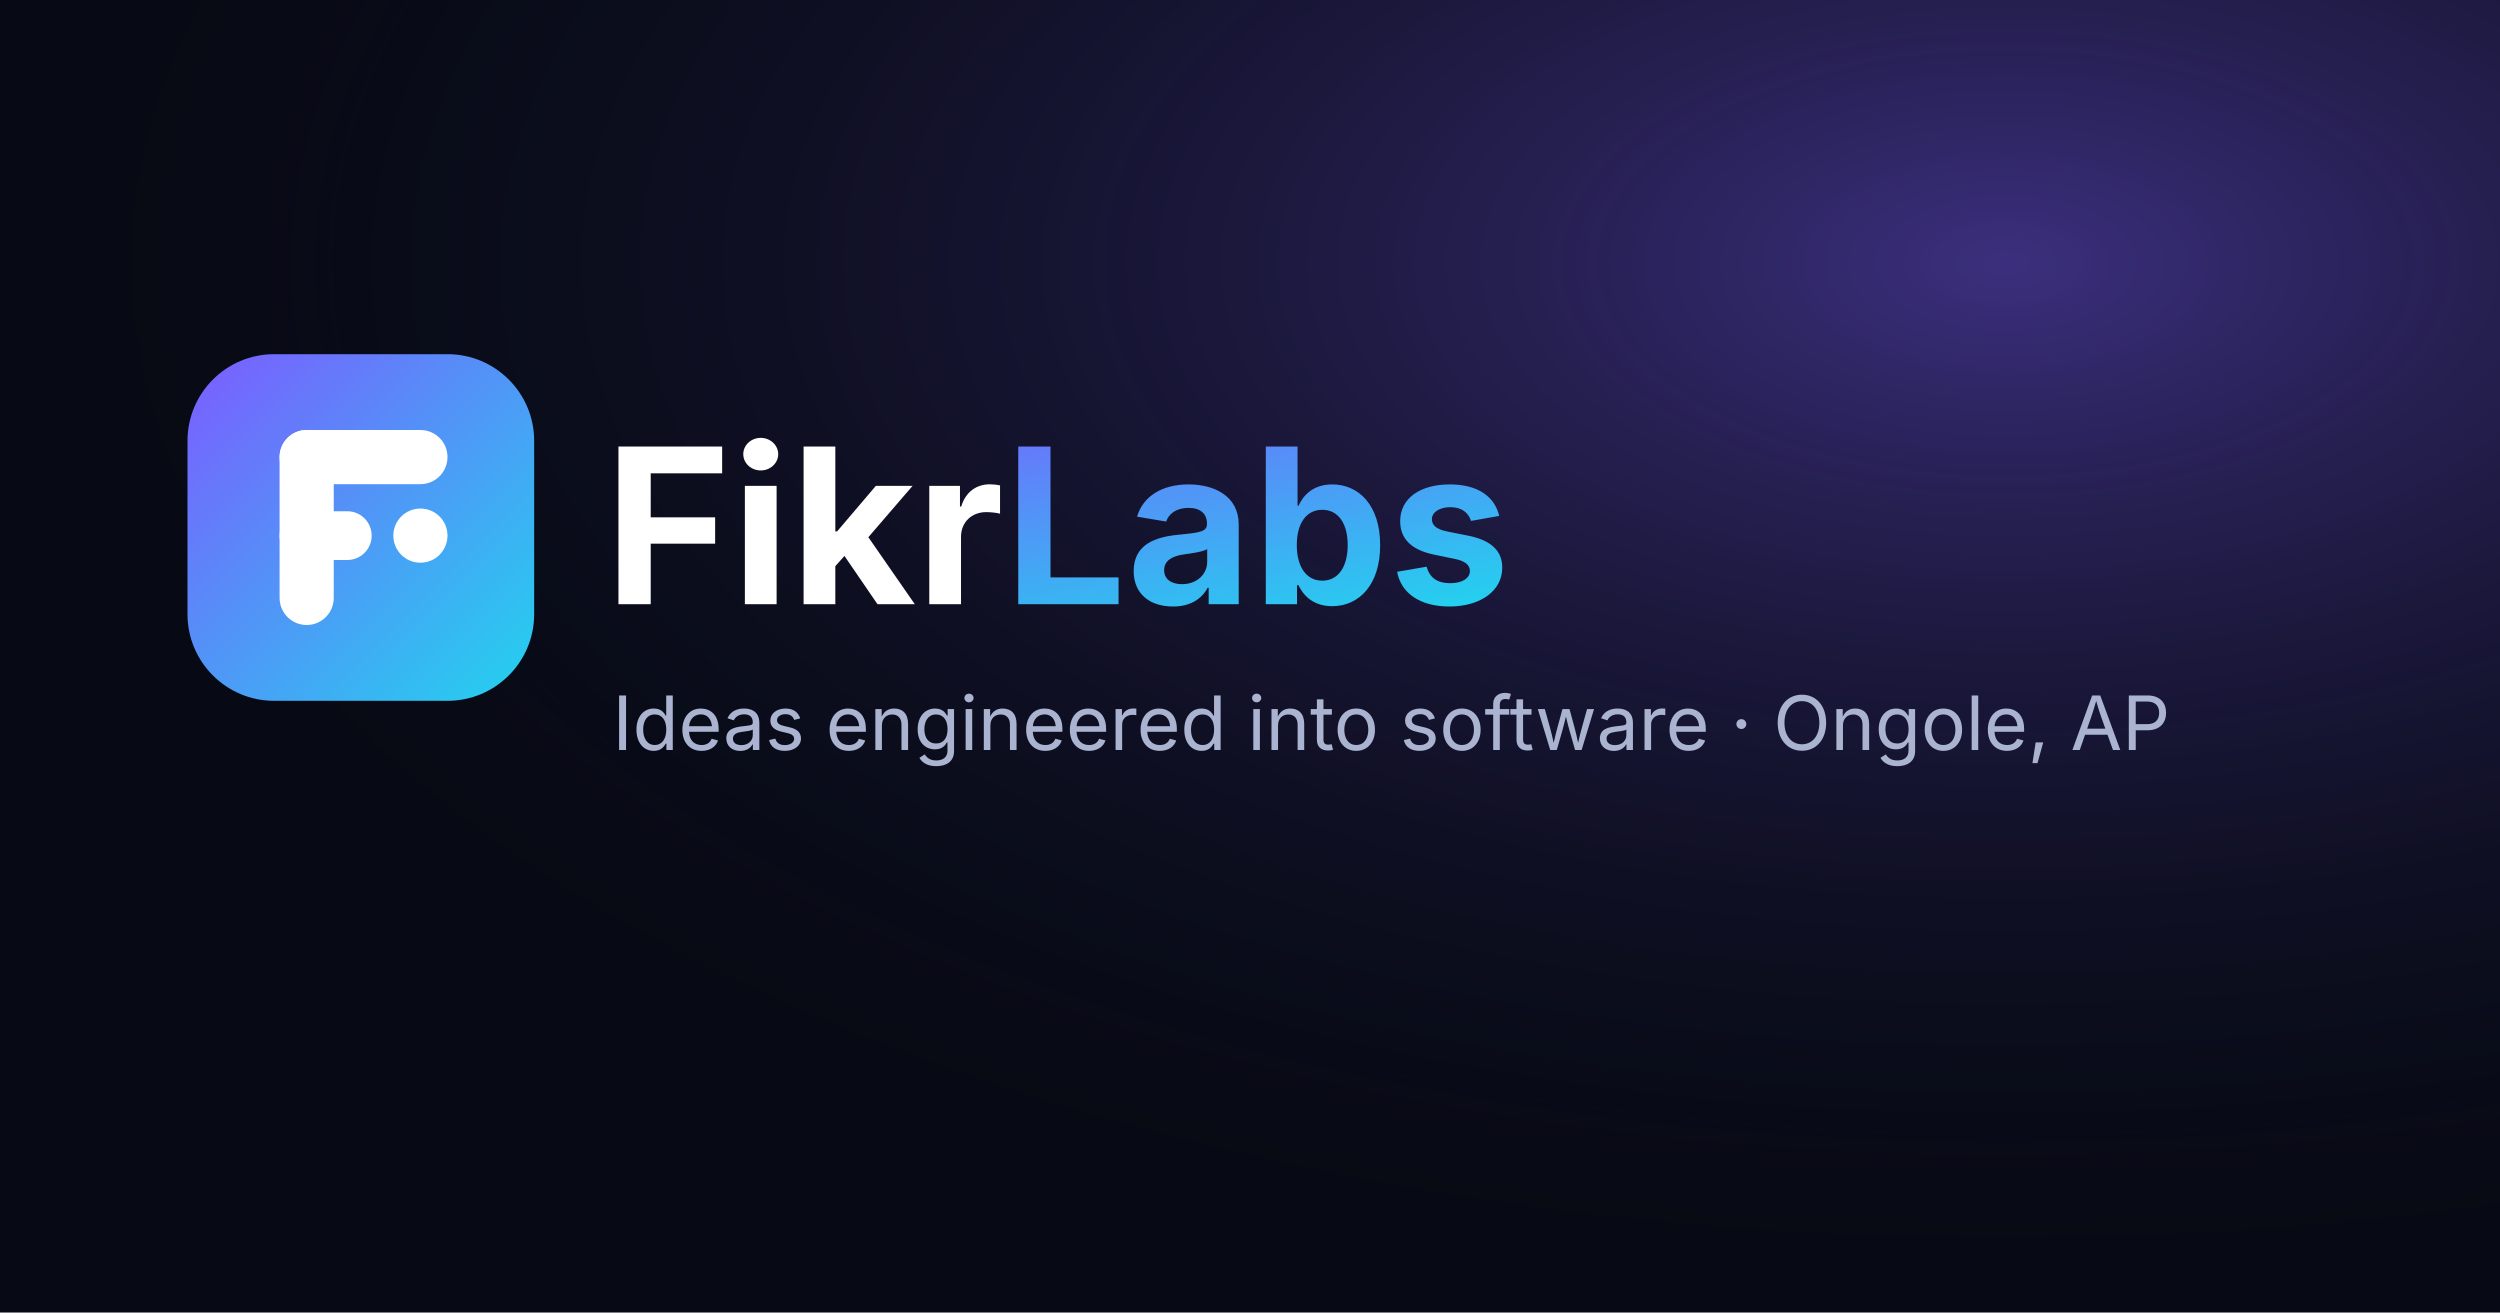
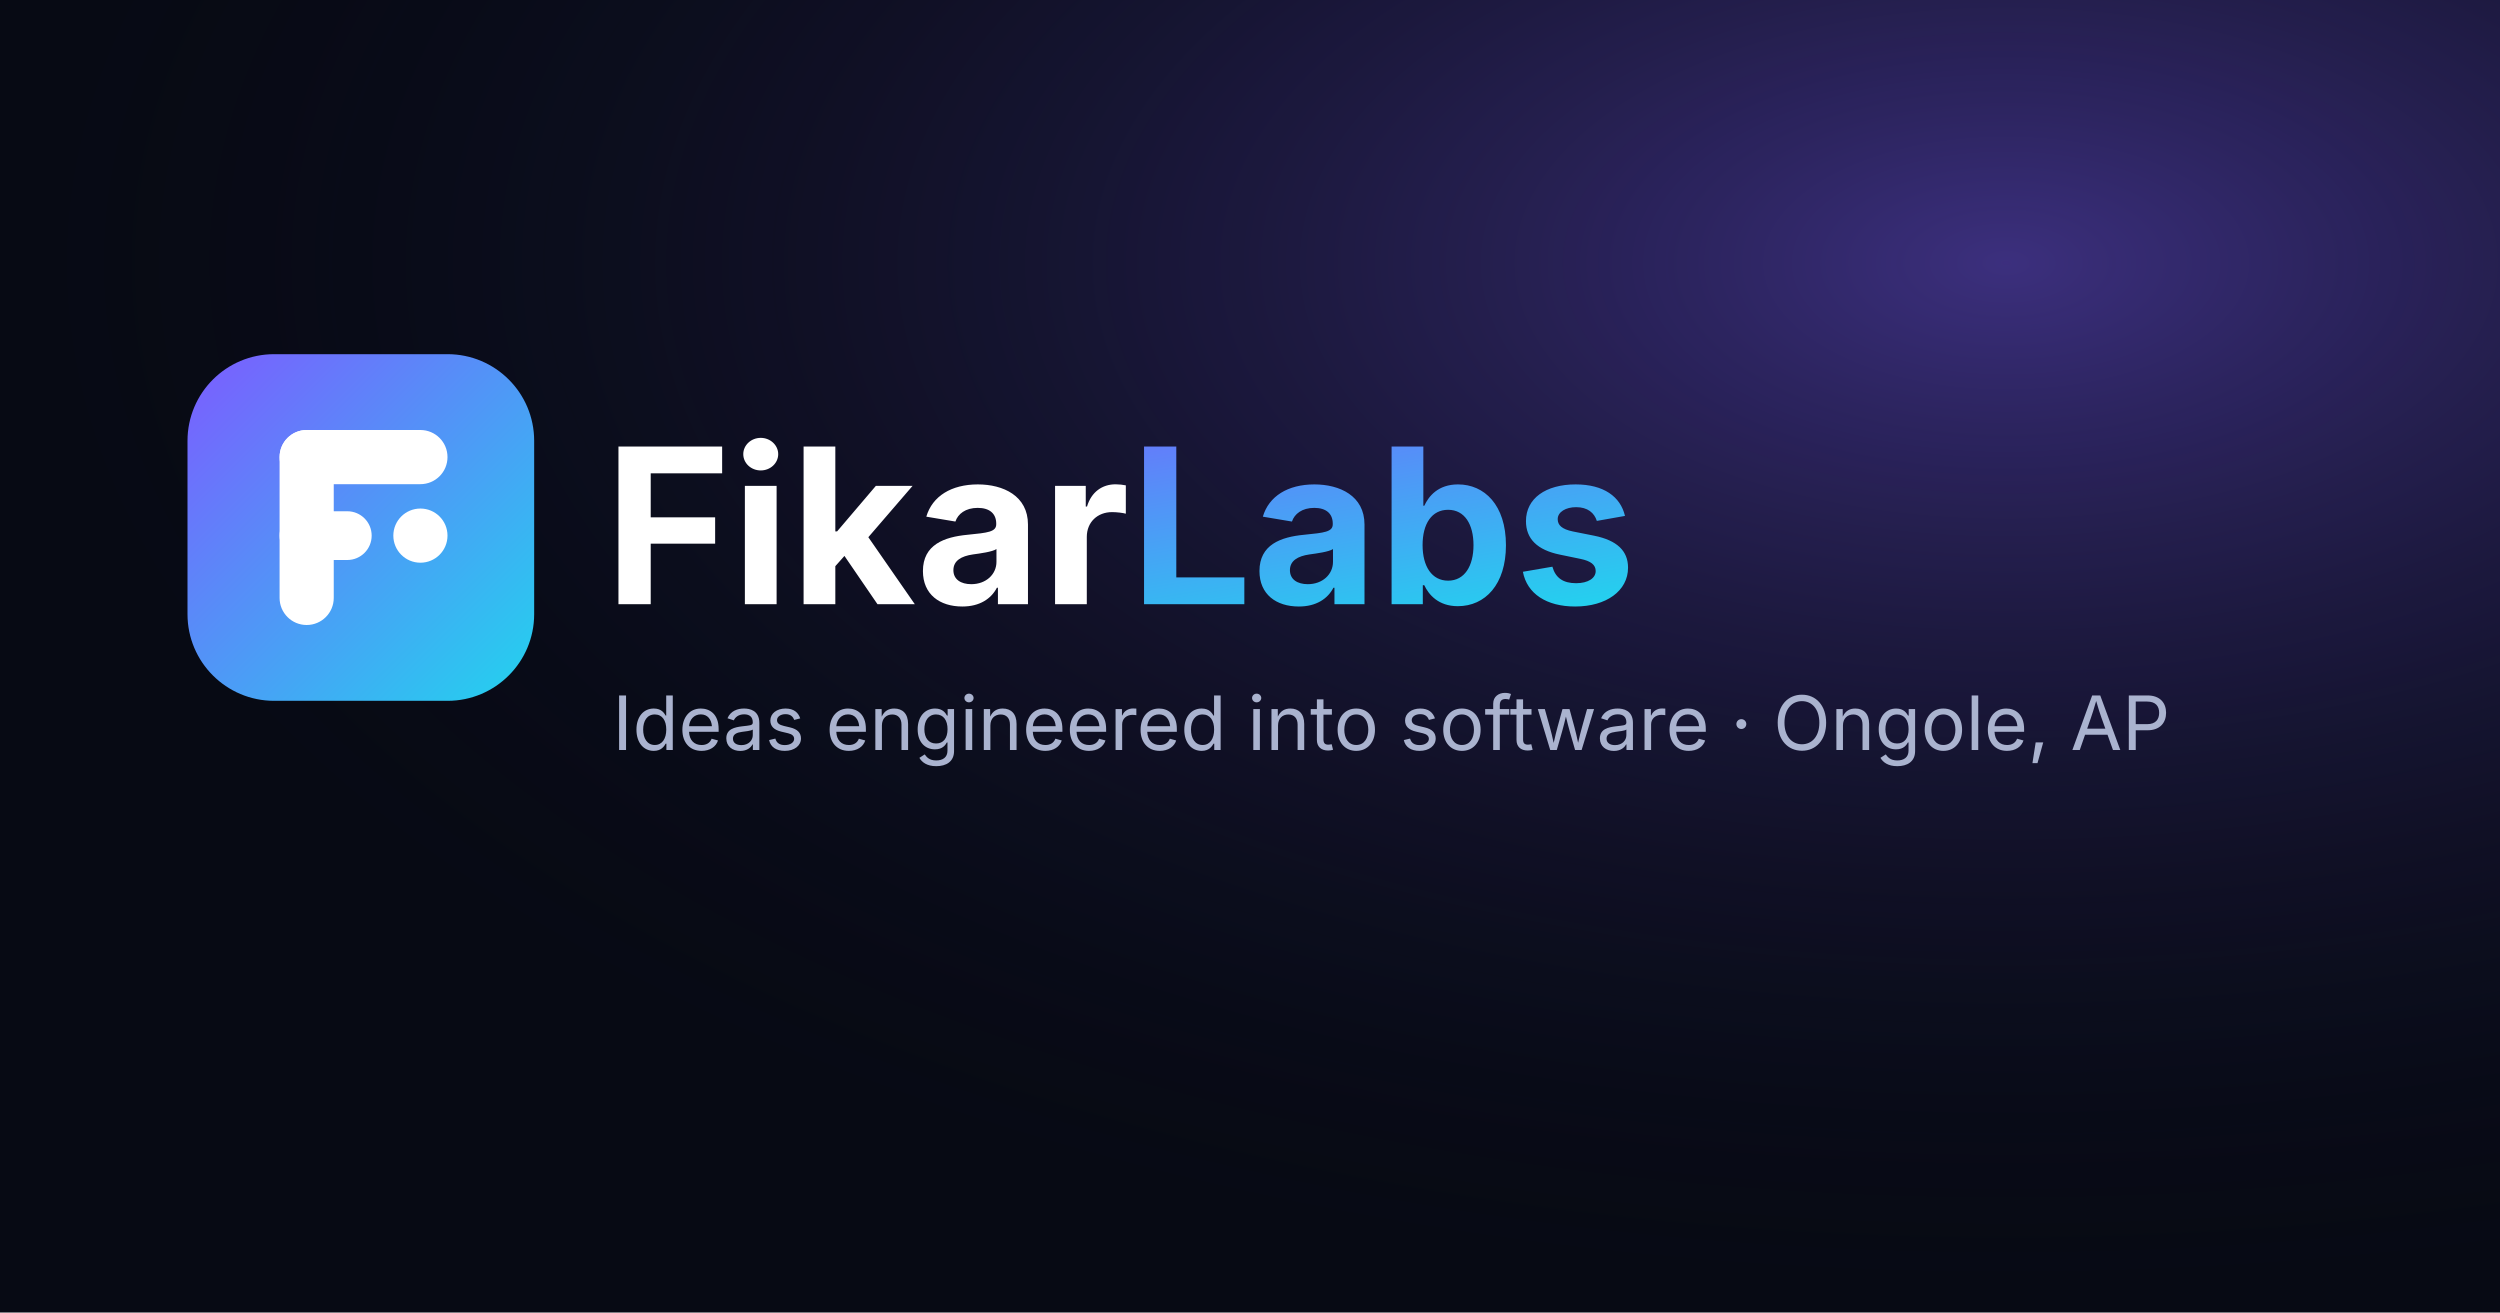
<svg xmlns="http://www.w3.org/2000/svg" viewBox="0 0 1200 630">
  <defs>
    <linearGradient id="g" x1="0" y1="0" x2="1" y2="1">
      <stop offset="0" stop-color="#7c5cff" />
      <stop offset="1" stop-color="#22d3ee" />
    </linearGradient>
    <radialGradient id="r" cx="0.8" cy="0.2" r="0.8">
      <stop offset="0" stop-color="#7c5cff" stop-opacity=".45" />
      <stop offset="1" stop-color="#070a14" stop-opacity="0" />
    </radialGradient>
  </defs>
  <rect width="1200" height="630" fill="#070a14" />
  <rect width="1200" height="630" fill="url(#r)" />
  <g transform="translate(90 170) scale(2.6)">
    <rect width="64" height="64" rx="16" fill="url(#g)" />
    <g fill="#fff">
      <rect x="17" y="14" width="10" height="36" rx="5" />
      <rect x="17" y="14" width="31" height="10" rx="5" />
      <rect x="17" y="29" width="17" height="9" rx="4.5" />
      <circle cx="43" cy="33.5" r="5" />
    </g>
  </g>
-   <text x="290" y="290" font-family="Space Grotesk, Inter, Arial, sans-serif" font-size="104" font-weight="700" fill="#fff">Fikr<tspan fill="url(#g)">Labs</tspan>
+   <text x="290" y="290" font-family="Space Grotesk, Inter, Arial, sans-serif" font-size="104" font-weight="700" fill="#fff">Fikar<tspan fill="url(#g)">Labs</tspan>
  </text>
  <text x="294" y="360" font-family="Inter, Arial, sans-serif" font-size="36" fill="#aab3cf">Ideas engineered into software · Ongole, AP</text>
</svg>
